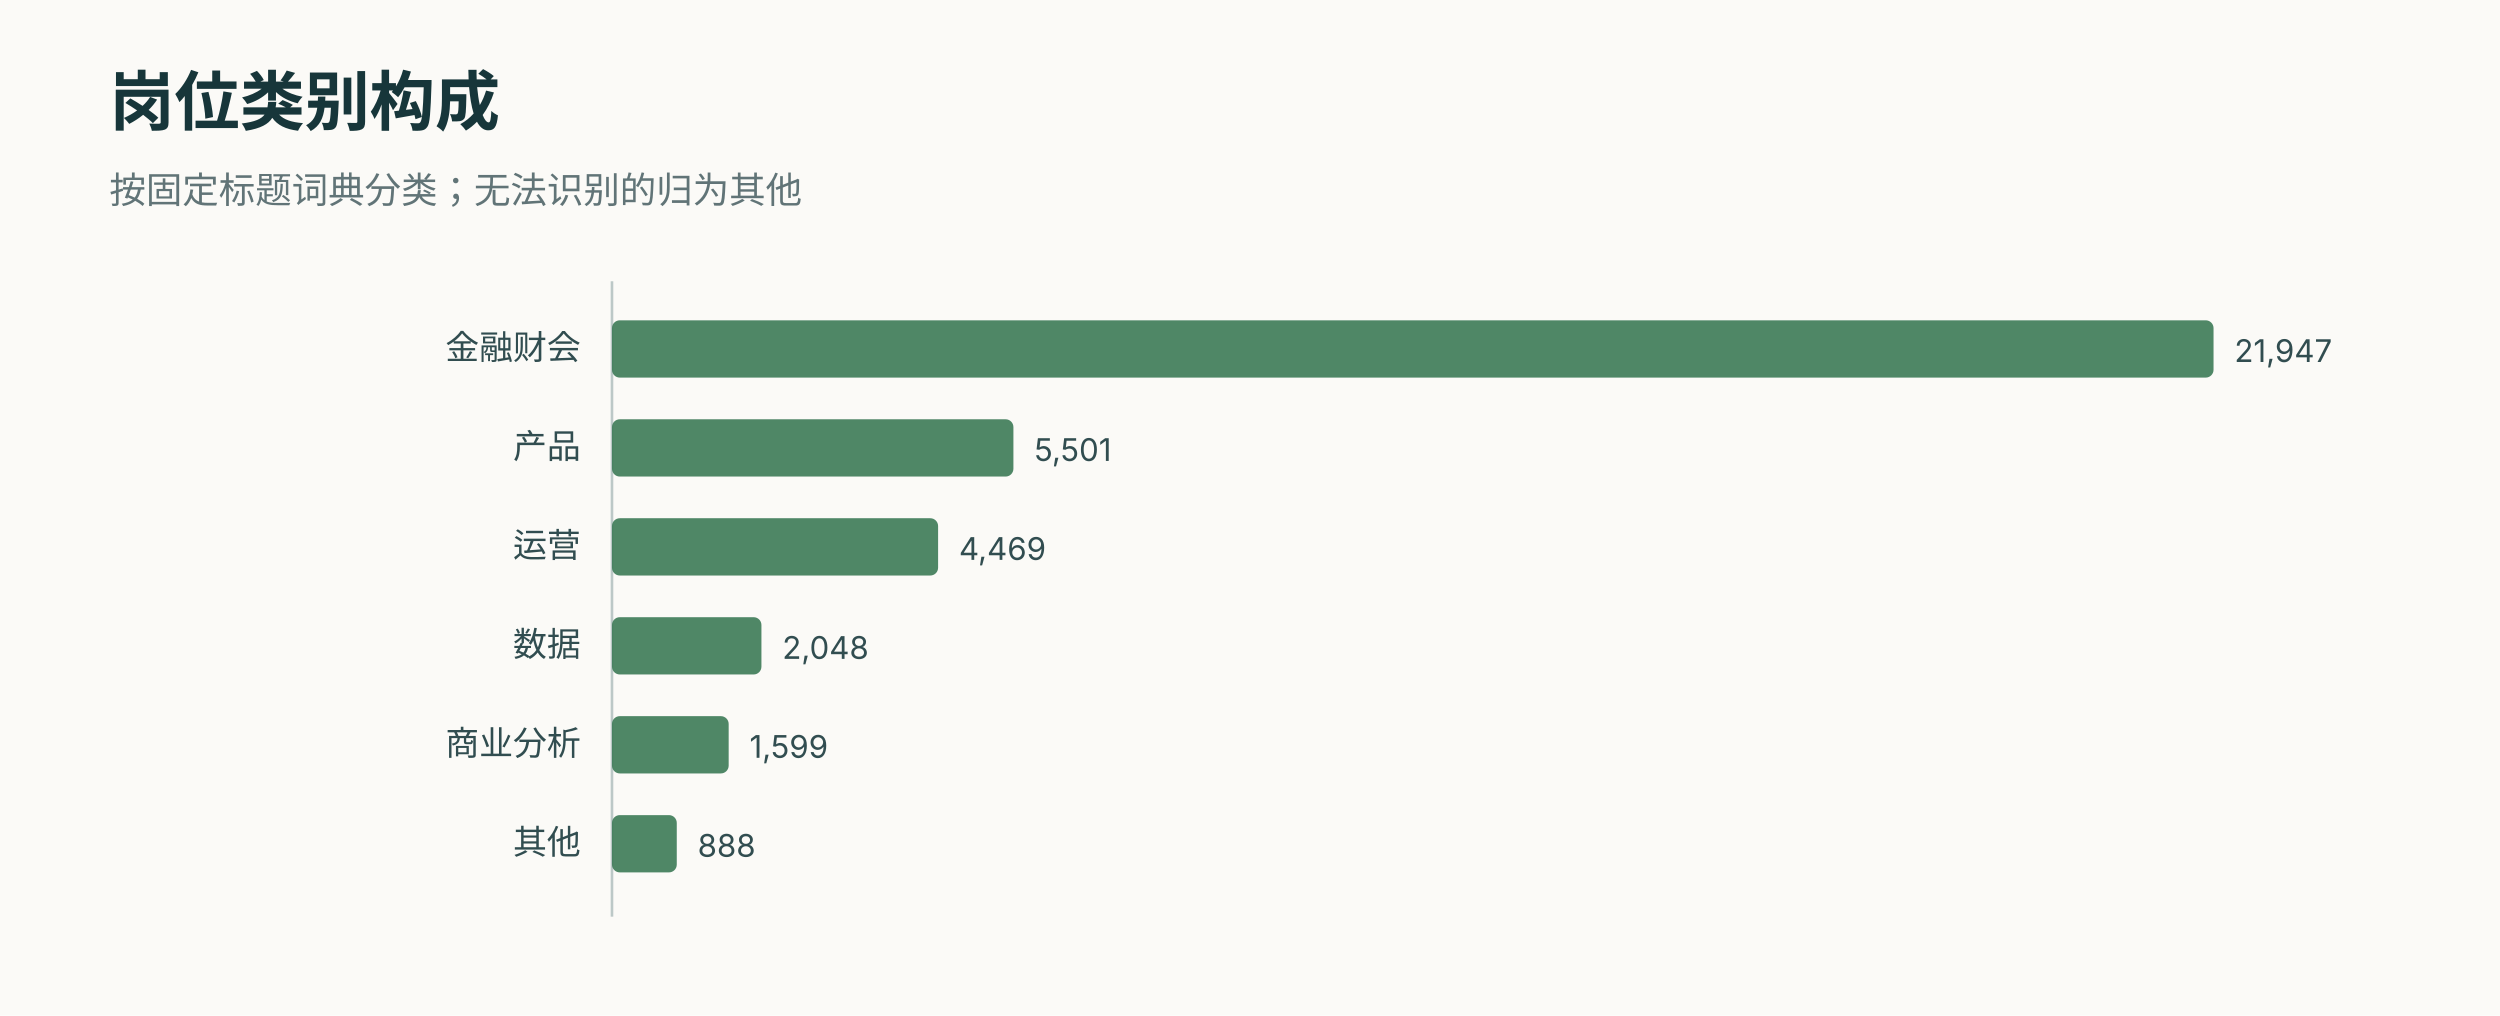
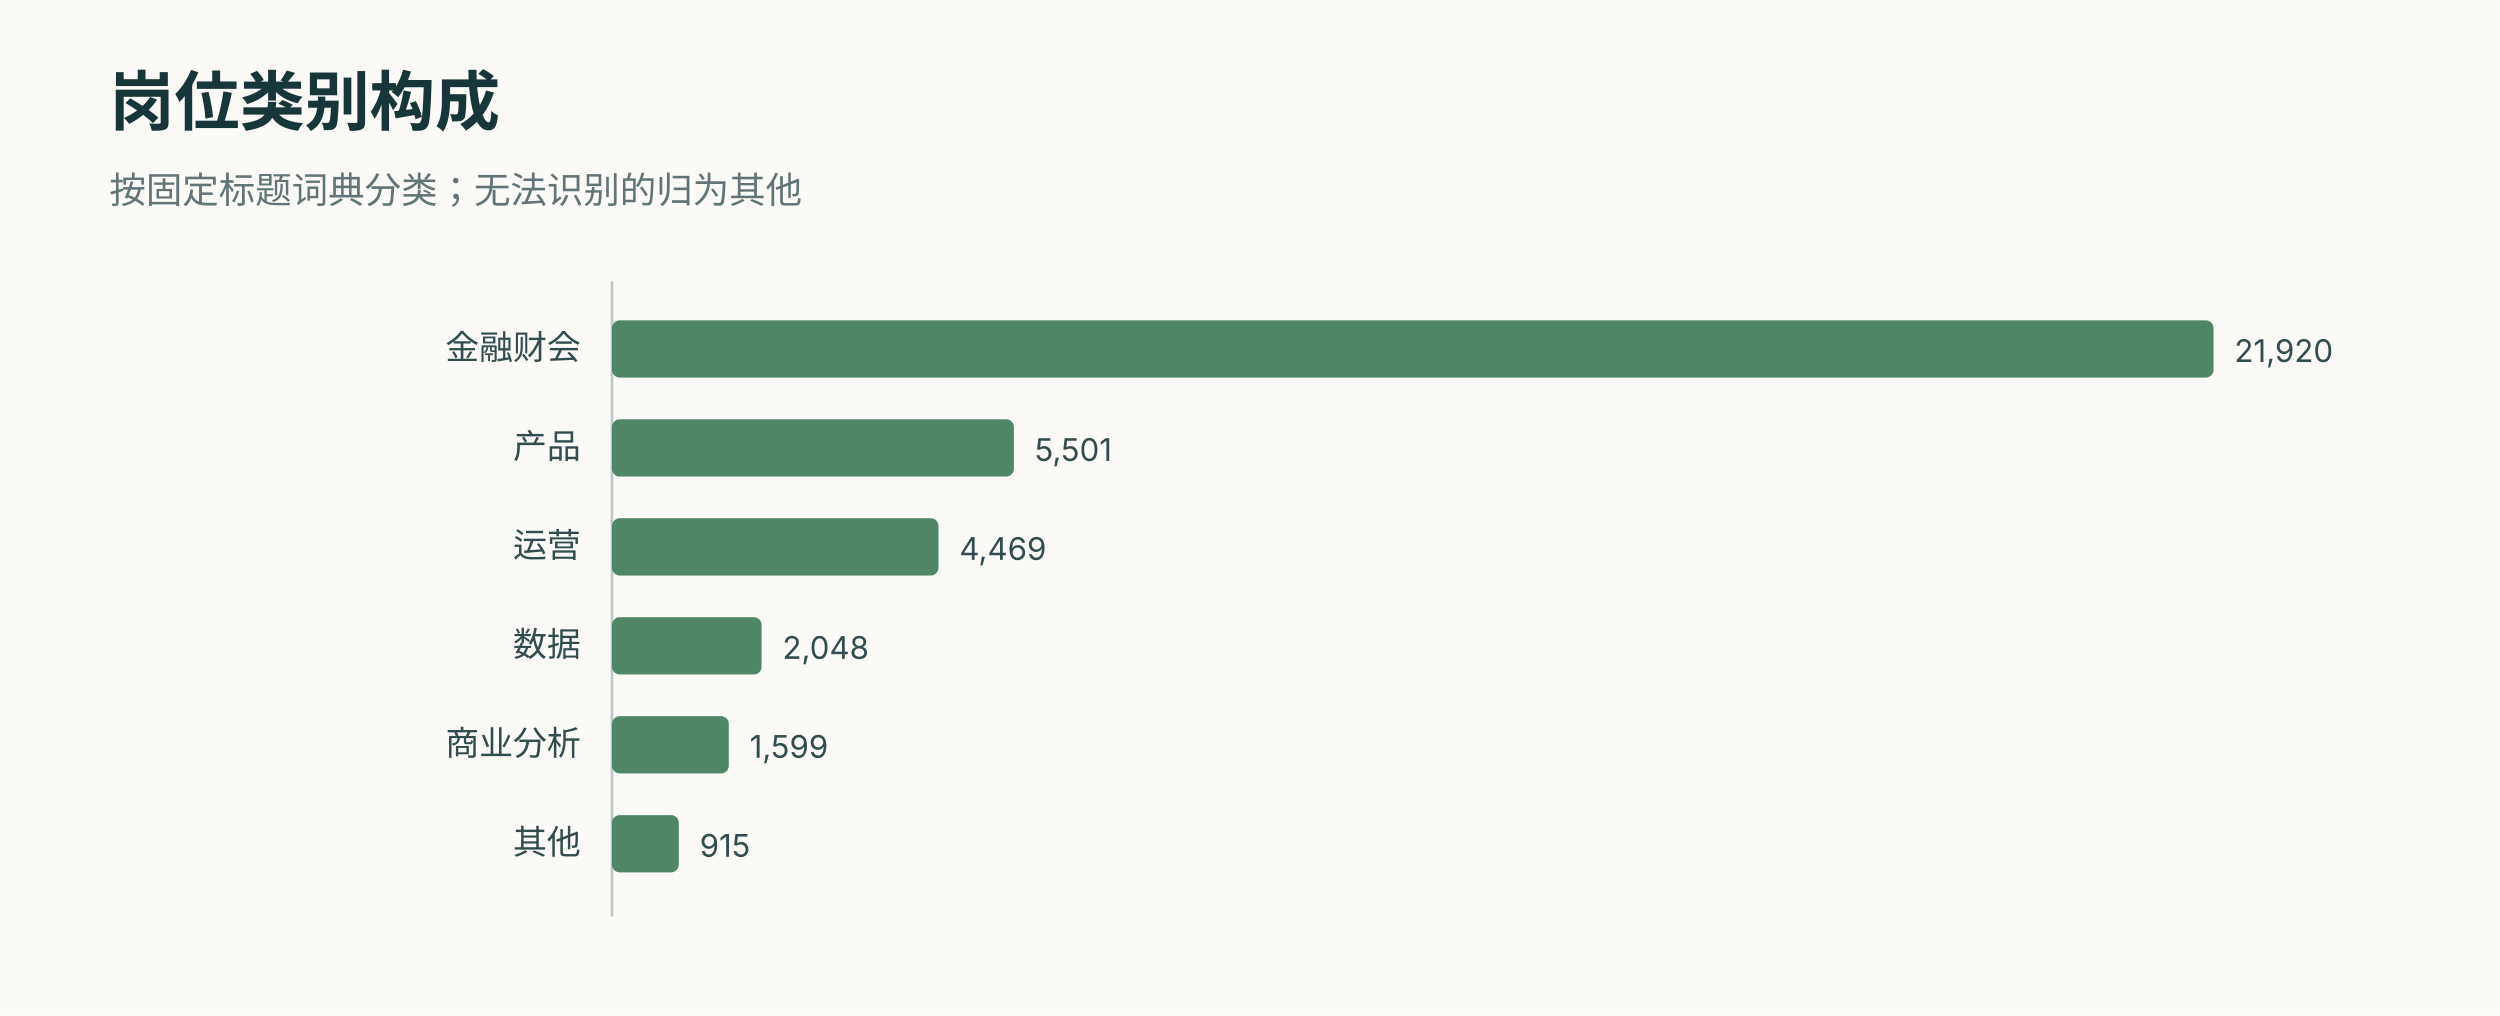
<svg xmlns="http://www.w3.org/2000/svg" width="960" height="390" viewBox="0 0 960 390" role="img">
  <rect width="100%" height="100%" fill="#fbfaf7" />
  <text x="42" y="48" font-family="Noto Sans SC, Microsoft YaHei, sans-serif" font-size="25" font-weight="700" fill="#17363a">岗位类别构成</text>
  <text x="42" y="78" font-family="Noto Sans SC, Microsoft YaHei, sans-serif" font-size="14" fill="#617477">按固定标题词典分类；无法识别的归为其他</text>
  <line x1="235.00" y1="108" x2="235.00" y2="352" stroke="#bcc8c7" stroke-width="1" />
  <text x="223" y="138" text-anchor="end" font-family="Noto Sans SC, Microsoft YaHei, sans-serif" font-size="13" fill="#314d50">金融财会</text>
  <rect x="235.00" y="123" width="615.00" height="22" rx="3" fill="#3c7a57" opacity="0.9" />
-   <text x="858.00" y="139" text-anchor="start" font-family="Inter, Arial, sans-serif" font-size="12" fill="#314d50">21,947</text>
+   <text x="858.00" y="139" text-anchor="start" font-family="Inter, Arial, sans-serif" font-size="12" fill="#314d50">21,920</text>
  <text x="223" y="176" text-anchor="end" font-family="Noto Sans SC, Microsoft YaHei, sans-serif" font-size="13" fill="#314d50">产品</text>
-   <rect x="235.00" y="161" width="154.15" height="22" rx="3" fill="#3c7a57" opacity="0.9" />
-   <text x="397.15" y="177" text-anchor="start" font-family="Inter, Arial, sans-serif" font-size="12" fill="#314d50">5,501</text>
+   <rect x="235.00" y="161" width="154.34" height="22" rx="3" fill="#3c7a57" opacity="0.9" />
+   <text x="397.34" y="177" text-anchor="start" font-family="Inter, Arial, sans-serif" font-size="12" fill="#314d50">5,501</text>
  <text x="223" y="214" text-anchor="end" font-family="Noto Sans SC, Microsoft YaHei, sans-serif" font-size="13" fill="#314d50">运营</text>
-   <rect x="235.00" y="199" width="125.23" height="22" rx="3" fill="#3c7a57" opacity="0.9" />
-   <text x="368.23" y="215" text-anchor="start" font-family="Inter, Arial, sans-serif" font-size="12" fill="#314d50">4,469</text>
+   <rect x="235.00" y="199" width="125.38" height="22" rx="3" fill="#3c7a57" opacity="0.9" />
+   <text x="368.38" y="215" text-anchor="start" font-family="Inter, Arial, sans-serif" font-size="12" fill="#314d50">4,469</text>
  <text x="223" y="252" text-anchor="end" font-family="Noto Sans SC, Microsoft YaHei, sans-serif" font-size="13" fill="#314d50">数据</text>
-   <rect x="235.00" y="237" width="57.39" height="22" rx="3" fill="#3c7a57" opacity="0.9" />
-   <text x="300.39" y="253" text-anchor="start" font-family="Inter, Arial, sans-serif" font-size="12" fill="#314d50">2,048</text>
+   <rect x="235.00" y="237" width="57.46" height="22" rx="3" fill="#3c7a57" opacity="0.9" />
+   <text x="300.46" y="253" text-anchor="start" font-family="Inter, Arial, sans-serif" font-size="12" fill="#314d50">2,048</text>
  <text x="223" y="290" text-anchor="end" font-family="Noto Sans SC, Microsoft YaHei, sans-serif" font-size="13" fill="#314d50">商业分析</text>
-   <rect x="235.00" y="275" width="44.81" height="22" rx="3" fill="#3c7a57" opacity="0.9" />
-   <text x="287.81" y="291" text-anchor="start" font-family="Inter, Arial, sans-serif" font-size="12" fill="#314d50">1,599</text>
+   <rect x="235.00" y="275" width="44.86" height="22" rx="3" fill="#3c7a57" opacity="0.9" />
+   <text x="287.86" y="291" text-anchor="start" font-family="Inter, Arial, sans-serif" font-size="12" fill="#314d50">1,599</text>
  <text x="223" y="328" text-anchor="end" font-family="Noto Sans SC, Microsoft YaHei, sans-serif" font-size="13" fill="#314d50">其他</text>
-   <rect x="235.00" y="313" width="24.88" height="22" rx="3" fill="#3c7a57" opacity="0.9" />
-   <text x="267.88" y="329" text-anchor="start" font-family="Inter, Arial, sans-serif" font-size="12" fill="#314d50">888</text>
+   <rect x="235.00" y="313" width="25.67" height="22" rx="3" fill="#3c7a57" opacity="0.9" />
+   <text x="268.67" y="329" text-anchor="start" font-family="Inter, Arial, sans-serif" font-size="12" fill="#314d50">915</text>
</svg>
